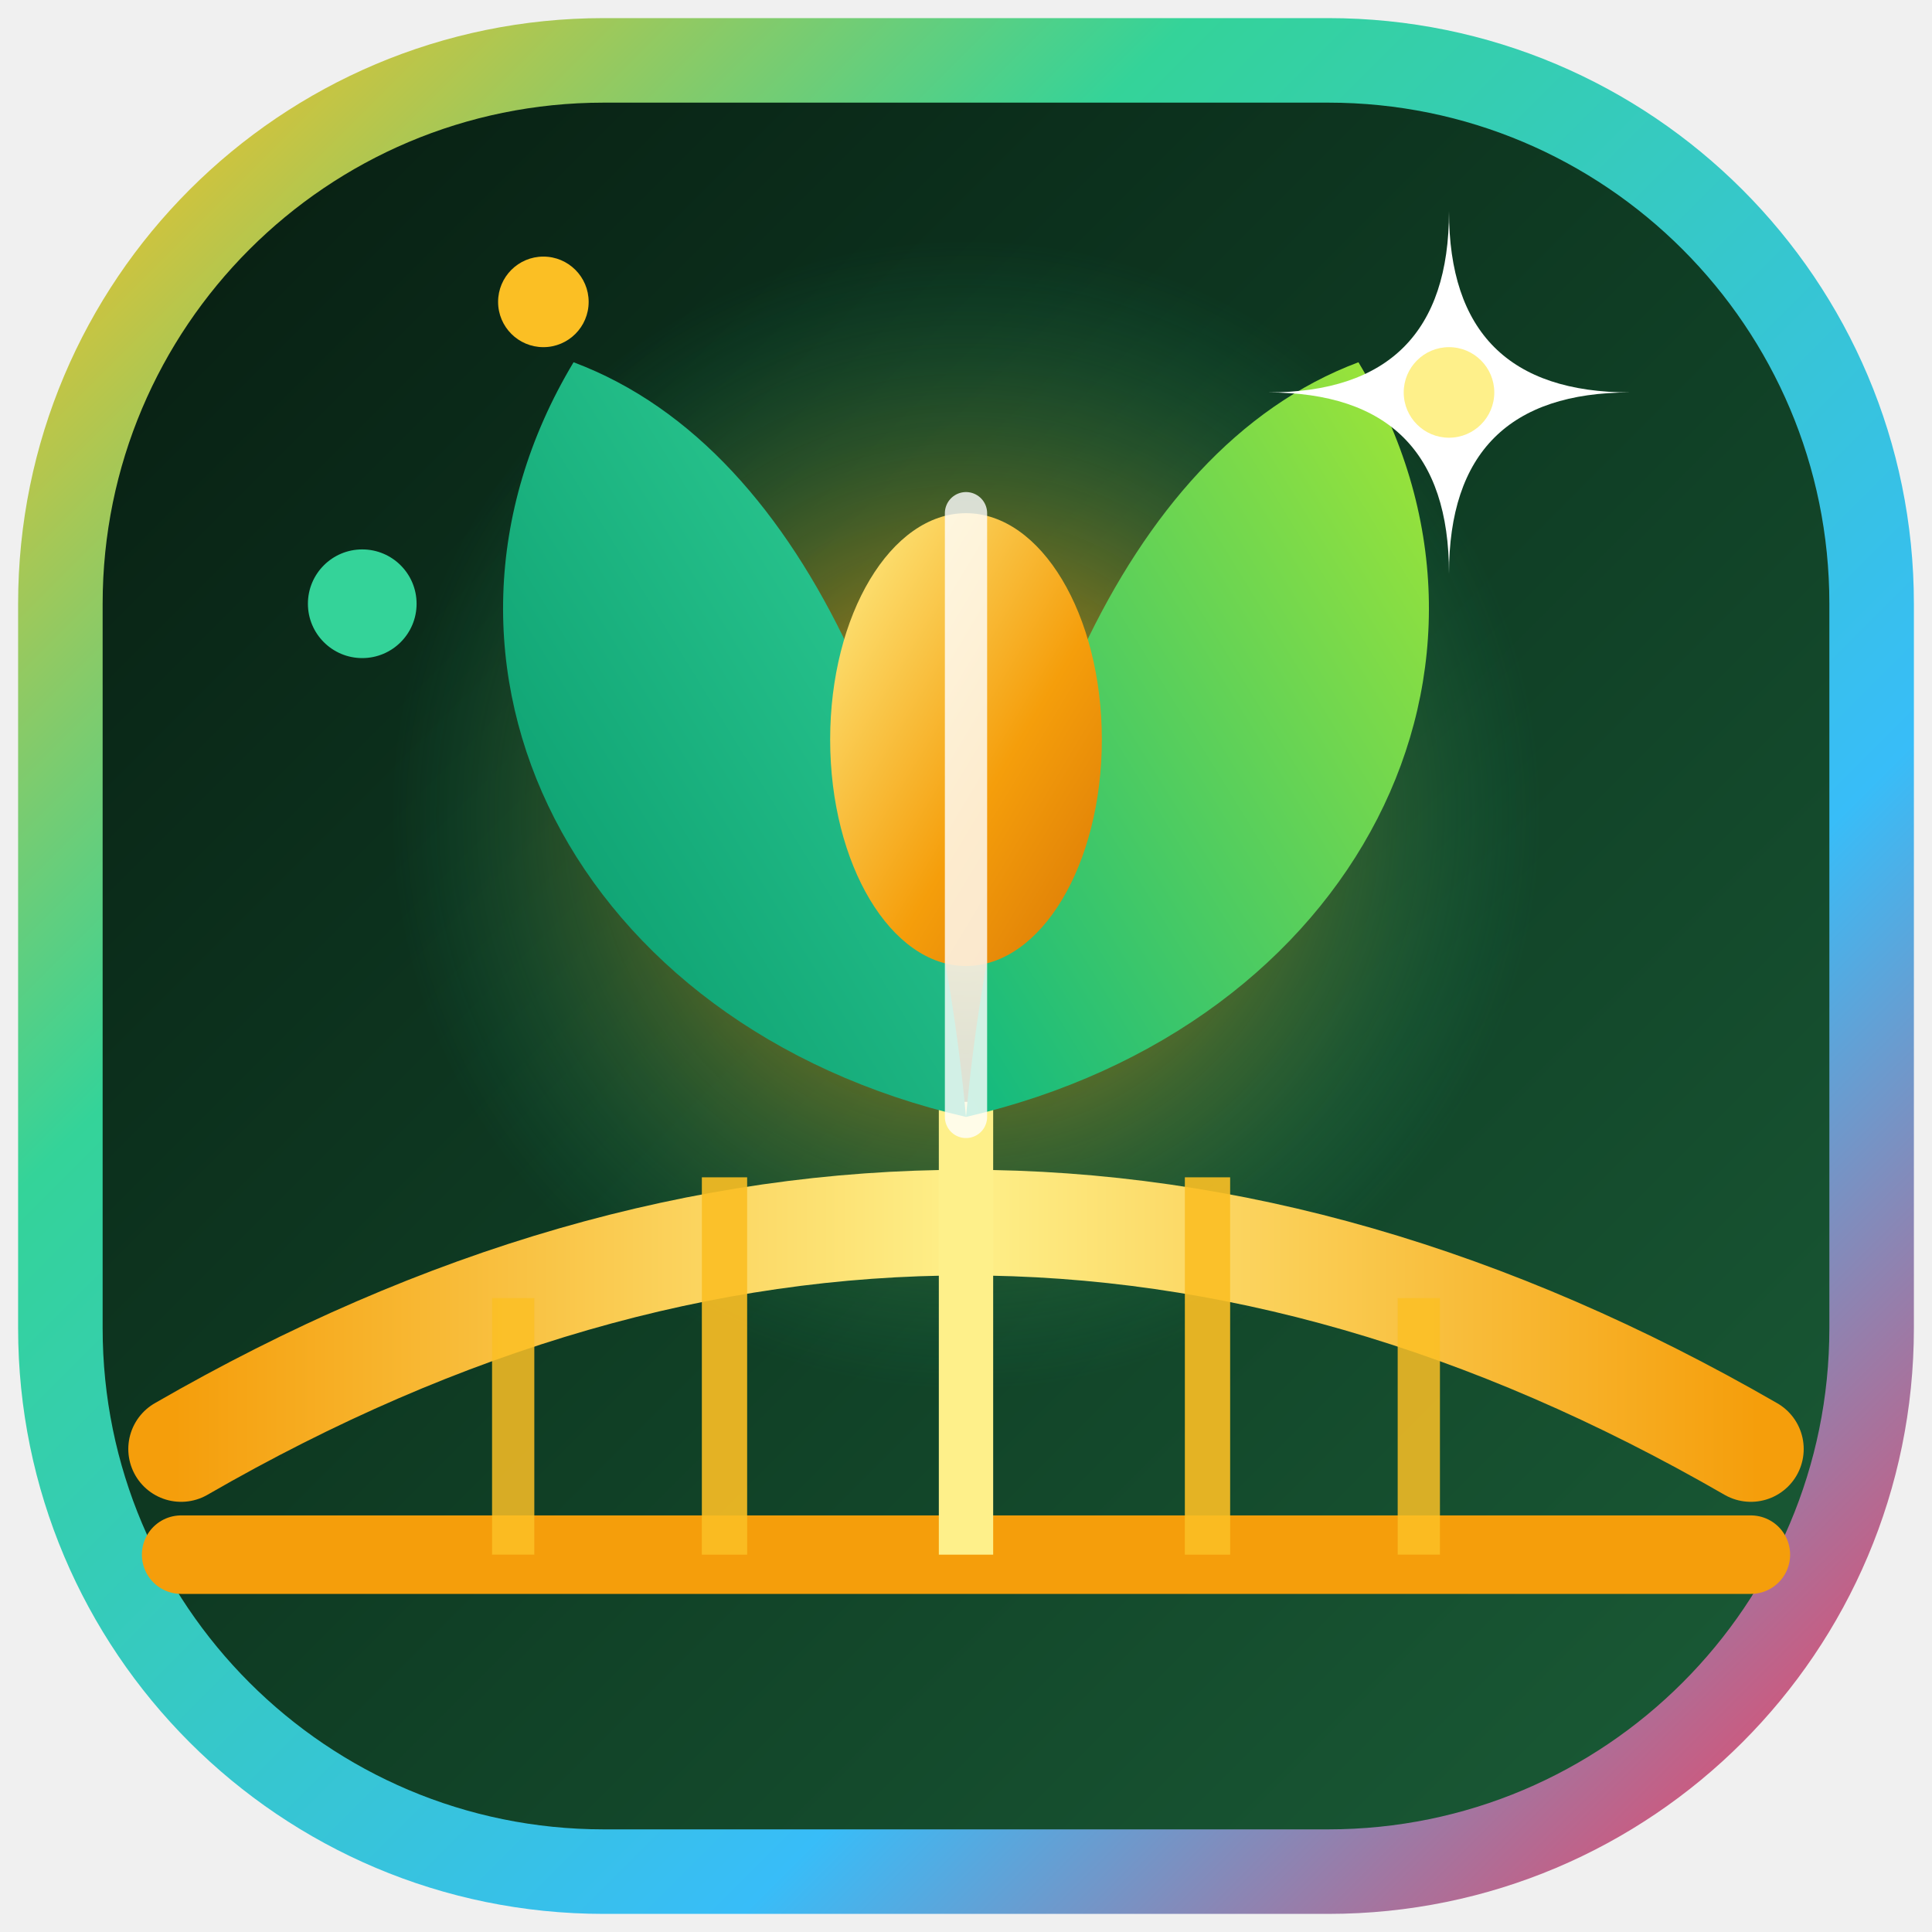
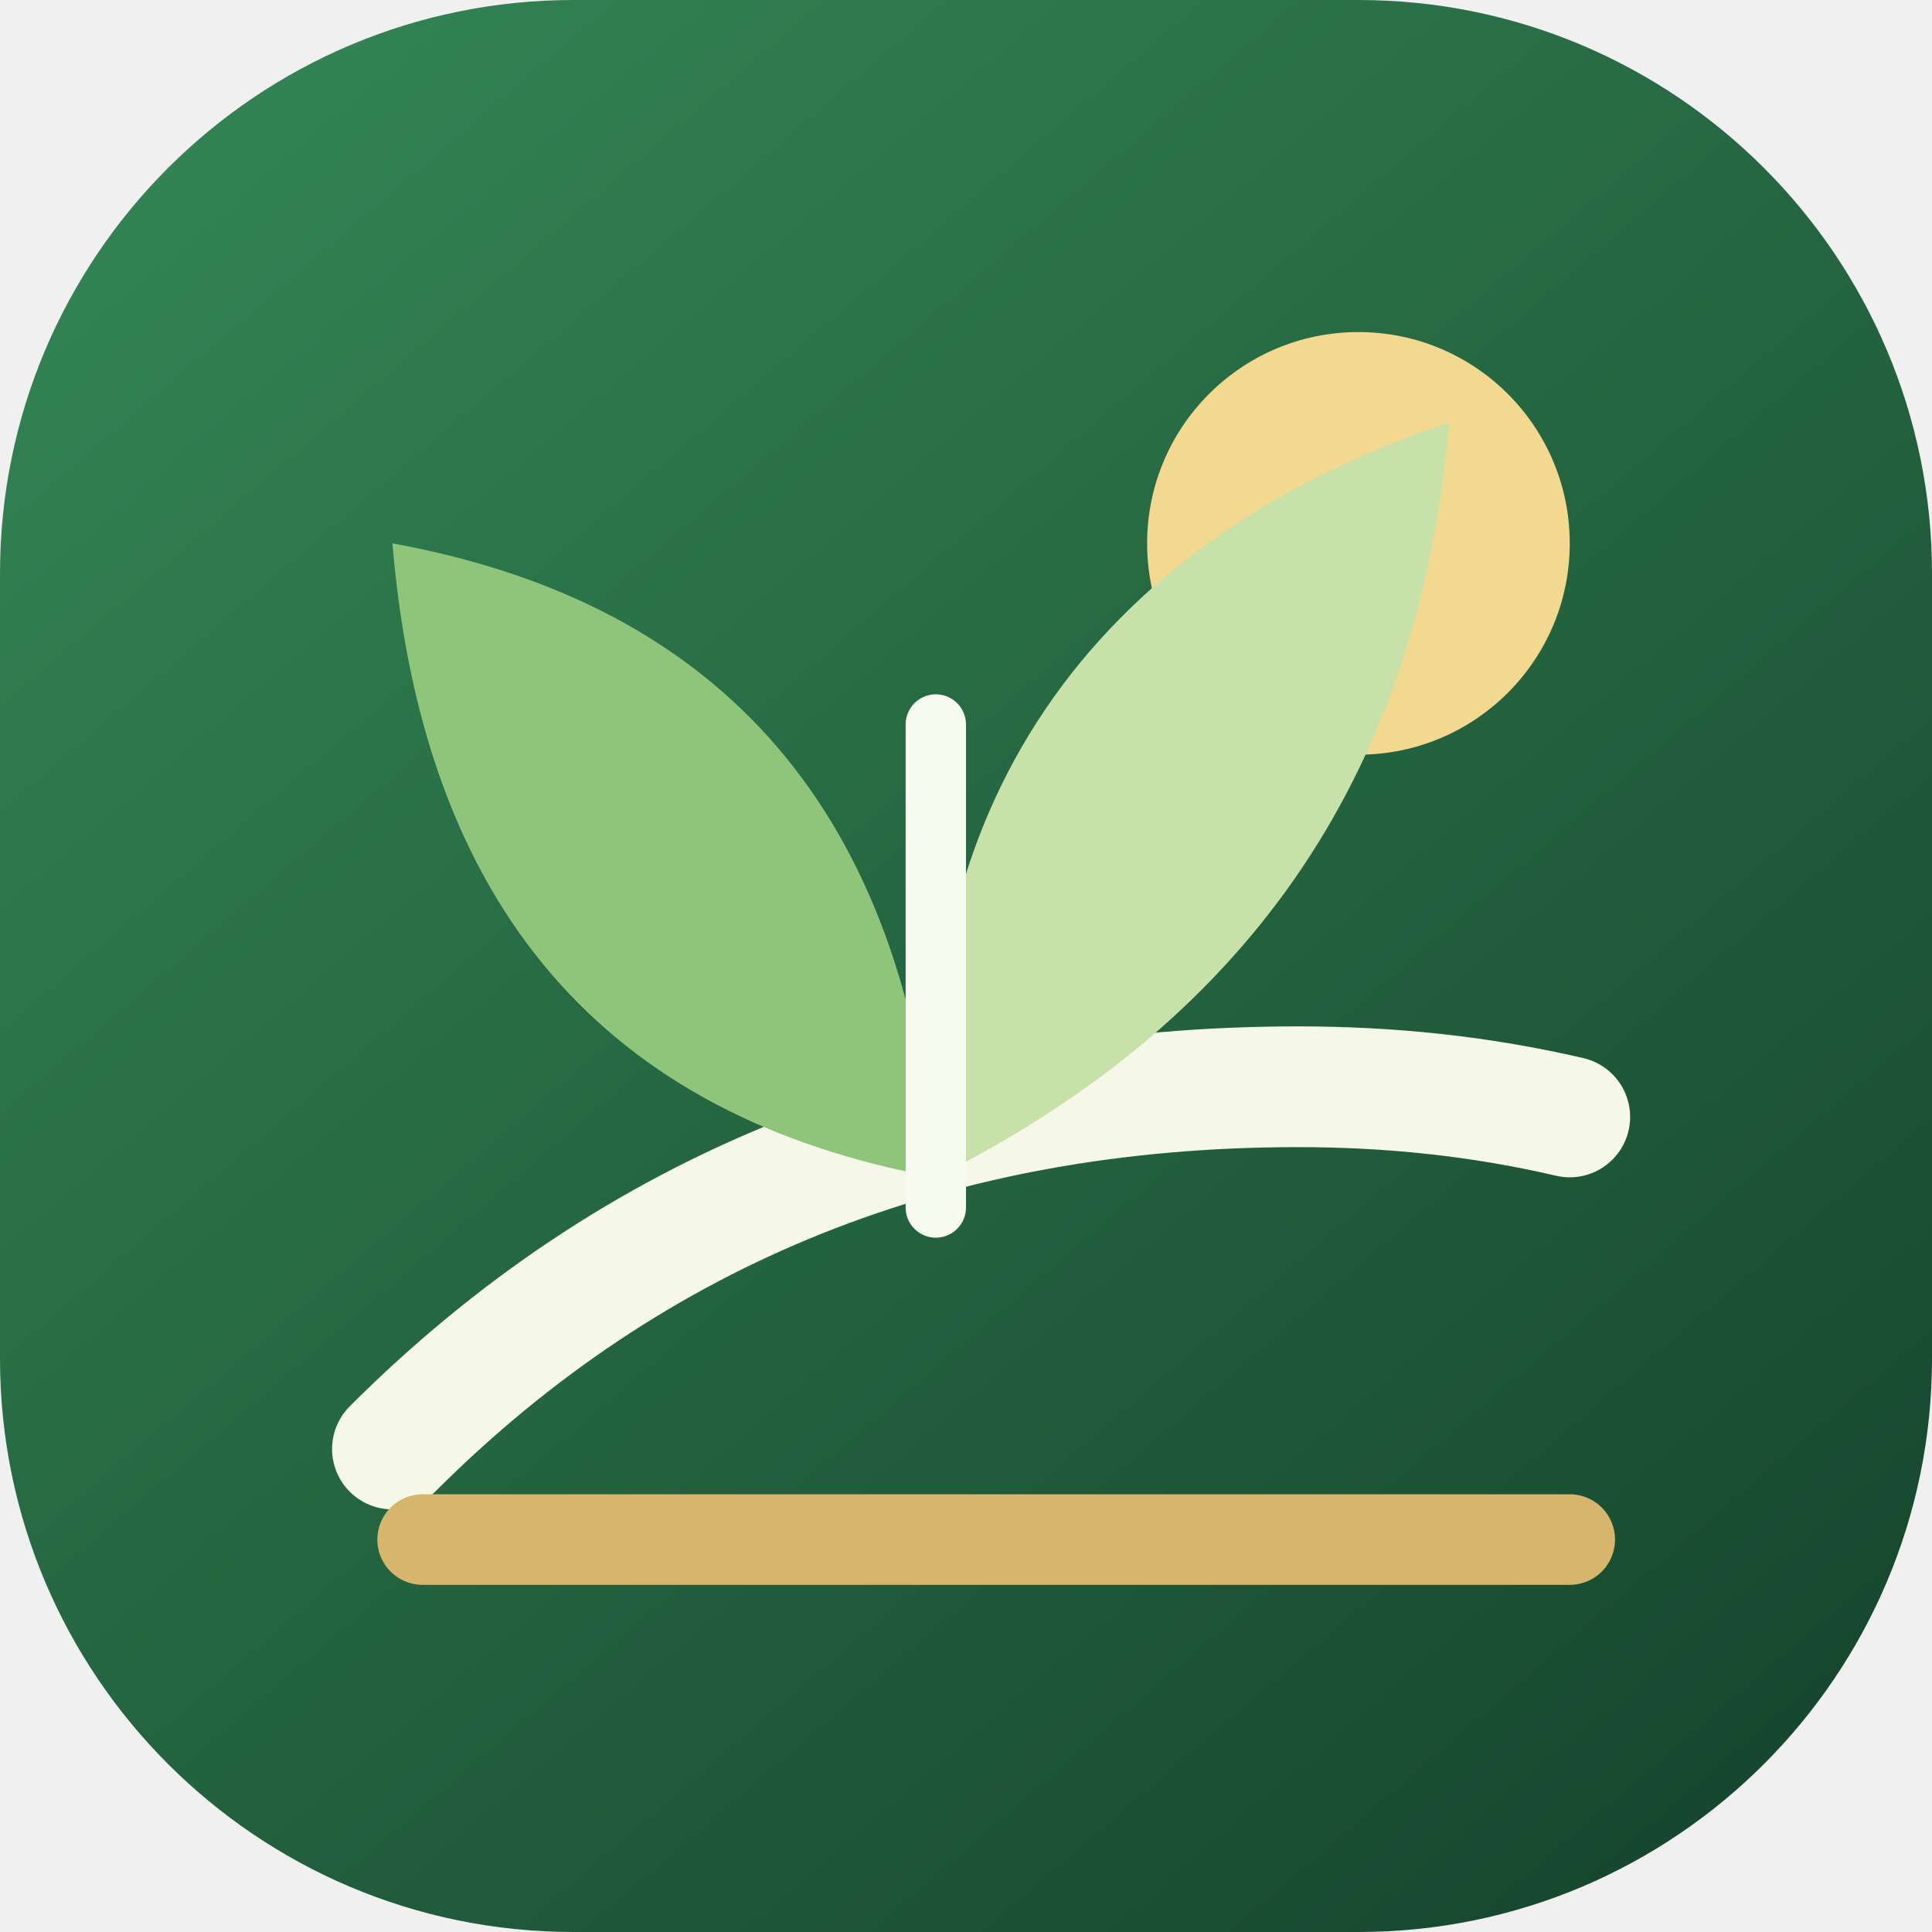
- <svg xmlns="http://www.w3.org/2000/svg" viewBox="0 0 64 64" width="64" height="64">
+ <svg xmlns="http://www.w3.org/2000/svg" viewBox="0 0 64 64">
  <defs>
-     <linearGradient id="bgGrad" x1="0%" y1="0%" x2="100%" y2="100%">
-       <stop offset="0%" stop-color="#071b10" />
-       <stop offset="50%" stop-color="#0f3d24" />
-       <stop offset="100%" stop-color="#1b5e38" />
-     </linearGradient>
-     <linearGradient id="neonBorder" x1="0%" y1="0%" x2="100%" y2="100%">
-       <stop offset="0%" stop-color="#fbbf24" />
-       <stop offset="30%" stop-color="#34d399" />
-       <stop offset="70%" stop-color="#38bdf8" />
-       <stop offset="100%" stop-color="#f43f5e" />
-     </linearGradient>
-     <radialGradient id="sunGlow" cx="50%" cy="50%" r="50%">
-       <stop offset="0%" stop-color="#fef08a" stop-opacity="0.9" />
-       <stop offset="40%" stop-color="#fbbf24" stop-opacity="0.4" />
-       <stop offset="100%" stop-color="#10b981" stop-opacity="0" />
-     </radialGradient>
-     <linearGradient id="goldGrad" x1="0%" y1="0%" x2="100%" y2="0%">
-       <stop offset="0%" stop-color="#f59e0b" />
-       <stop offset="50%" stop-color="#fef08a" />
-       <stop offset="100%" stop-color="#f59e0b" />
-     </linearGradient>
-     <linearGradient id="leafGreen" x1="0%" y1="100%" x2="100%" y2="0%">
-       <stop offset="0%" stop-color="#059669" />
-       <stop offset="100%" stop-color="#34d399" />
-     </linearGradient>
-     <linearGradient id="leafLime" x1="0%" y1="100%" x2="100%" y2="0%">
-       <stop offset="0%" stop-color="#10b981" />
-       <stop offset="100%" stop-color="#a3e635" />
-     </linearGradient>
-     <linearGradient id="goldKernel" x1="0%" y1="0%" x2="100%" y2="100%">
-       <stop offset="0%" stop-color="#fef08a" />
-       <stop offset="60%" stop-color="#f59e0b" />
-       <stop offset="100%" stop-color="#d97706" />
+     <linearGradient id="g" x1="8" y1="4" x2="56" y2="60" gradientUnits="userSpaceOnUse">
+       <stop stop-color="#328253" />
+       <stop offset="1" stop-color="#17482f" />
    </linearGradient>
  </defs>
-   <rect x="2" y="2" width="60" height="60" rx="18" fill="url(#bgGrad)" />
-   <rect x="2" y="2" width="60" height="60" rx="18" fill="none" stroke="url(#neonBorder)" stroke-width="2.8" />
-   <circle cx="32" cy="27" r="19" fill="url(#sunGlow)" />
-   <path d="M 6 48 Q 32 33 58 48" fill="none" stroke="url(#goldGrad)" stroke-width="3.5" stroke-linecap="round" />
-   <path d="M 6 51.5 L 58 51.5" stroke="#f59e0b" stroke-width="2.6" stroke-linecap="round" />
-   <line x1="17" y1="43" x2="17" y2="51.5" stroke="#fbbf24" stroke-width="1.4" opacity="0.85" />
-   <line x1="24" y1="39" x2="24" y2="51.5" stroke="#fbbf24" stroke-width="1.5" opacity="0.9" />
-   <line x1="32" y1="36.5" x2="32" y2="51.5" stroke="#fef08a" stroke-width="1.8" />
-   <line x1="40" y1="39" x2="40" y2="51.5" stroke="#fbbf24" stroke-width="1.5" opacity="0.9" />
-   <line x1="47" y1="43" x2="47" y2="51.5" stroke="#fbbf24" stroke-width="1.4" opacity="0.85" />
-   <path d="M 32 37 C 19 34 13 22 19 12 C 27 15 31 26 32 37 Z" fill="url(#leafGreen)" />
-   <path d="M 32 37 C 45 34 51 22 45 12 C 37 15 33 26 32 37 Z" fill="url(#leafLime)" />
-   <ellipse cx="32" cy="24.5" rx="4.5" ry="7.5" fill="url(#goldKernel)" />
-   <path d="M 32 37 L 32 17" stroke="#ffffff" stroke-width="1.4" stroke-linecap="round" opacity="0.8" />
-   <path d="M 48 7 Q 48 13 54 13 Q 48 13 48 19 Q 48 13 42 13 Q 48 13 48 7 Z" fill="#ffffff" />
-   <circle cx="48" cy="13" r="1.5" fill="#fef08a" />
-   <circle cx="12" cy="20" r="1.8" fill="#34d399" />
-   <circle cx="18" cy="10" r="1.5" fill="#fbbf24" />
+   <rect width="64" height="64" rx="19" fill="url(#g)" />
+   <circle cx="45" cy="18" r="7" fill="#f3d88f" />
+   <path d="M13 48c8-8 18-12 30-12 3 0 6 .3 9 1" fill="none" stroke="#f5f8e9" stroke-linecap="round" stroke-width="4" />
+   <path d="M14 51h38" fill="none" stroke="#d6b56c" stroke-linecap="round" stroke-width="3" />
+   <path d="M31 39c-1-12 5-21 17-25-1 12-7 20-17 25Z" fill="#c7e1a8" />
+   <path d="M31 39c-11-2-17-9-18-21 11 2 17 9 18 21Z" fill="#8fc47b" />
+   <path d="M31 40V24" fill="none" stroke="#f8fbf0" stroke-linecap="round" stroke-width="2" />
</svg>
